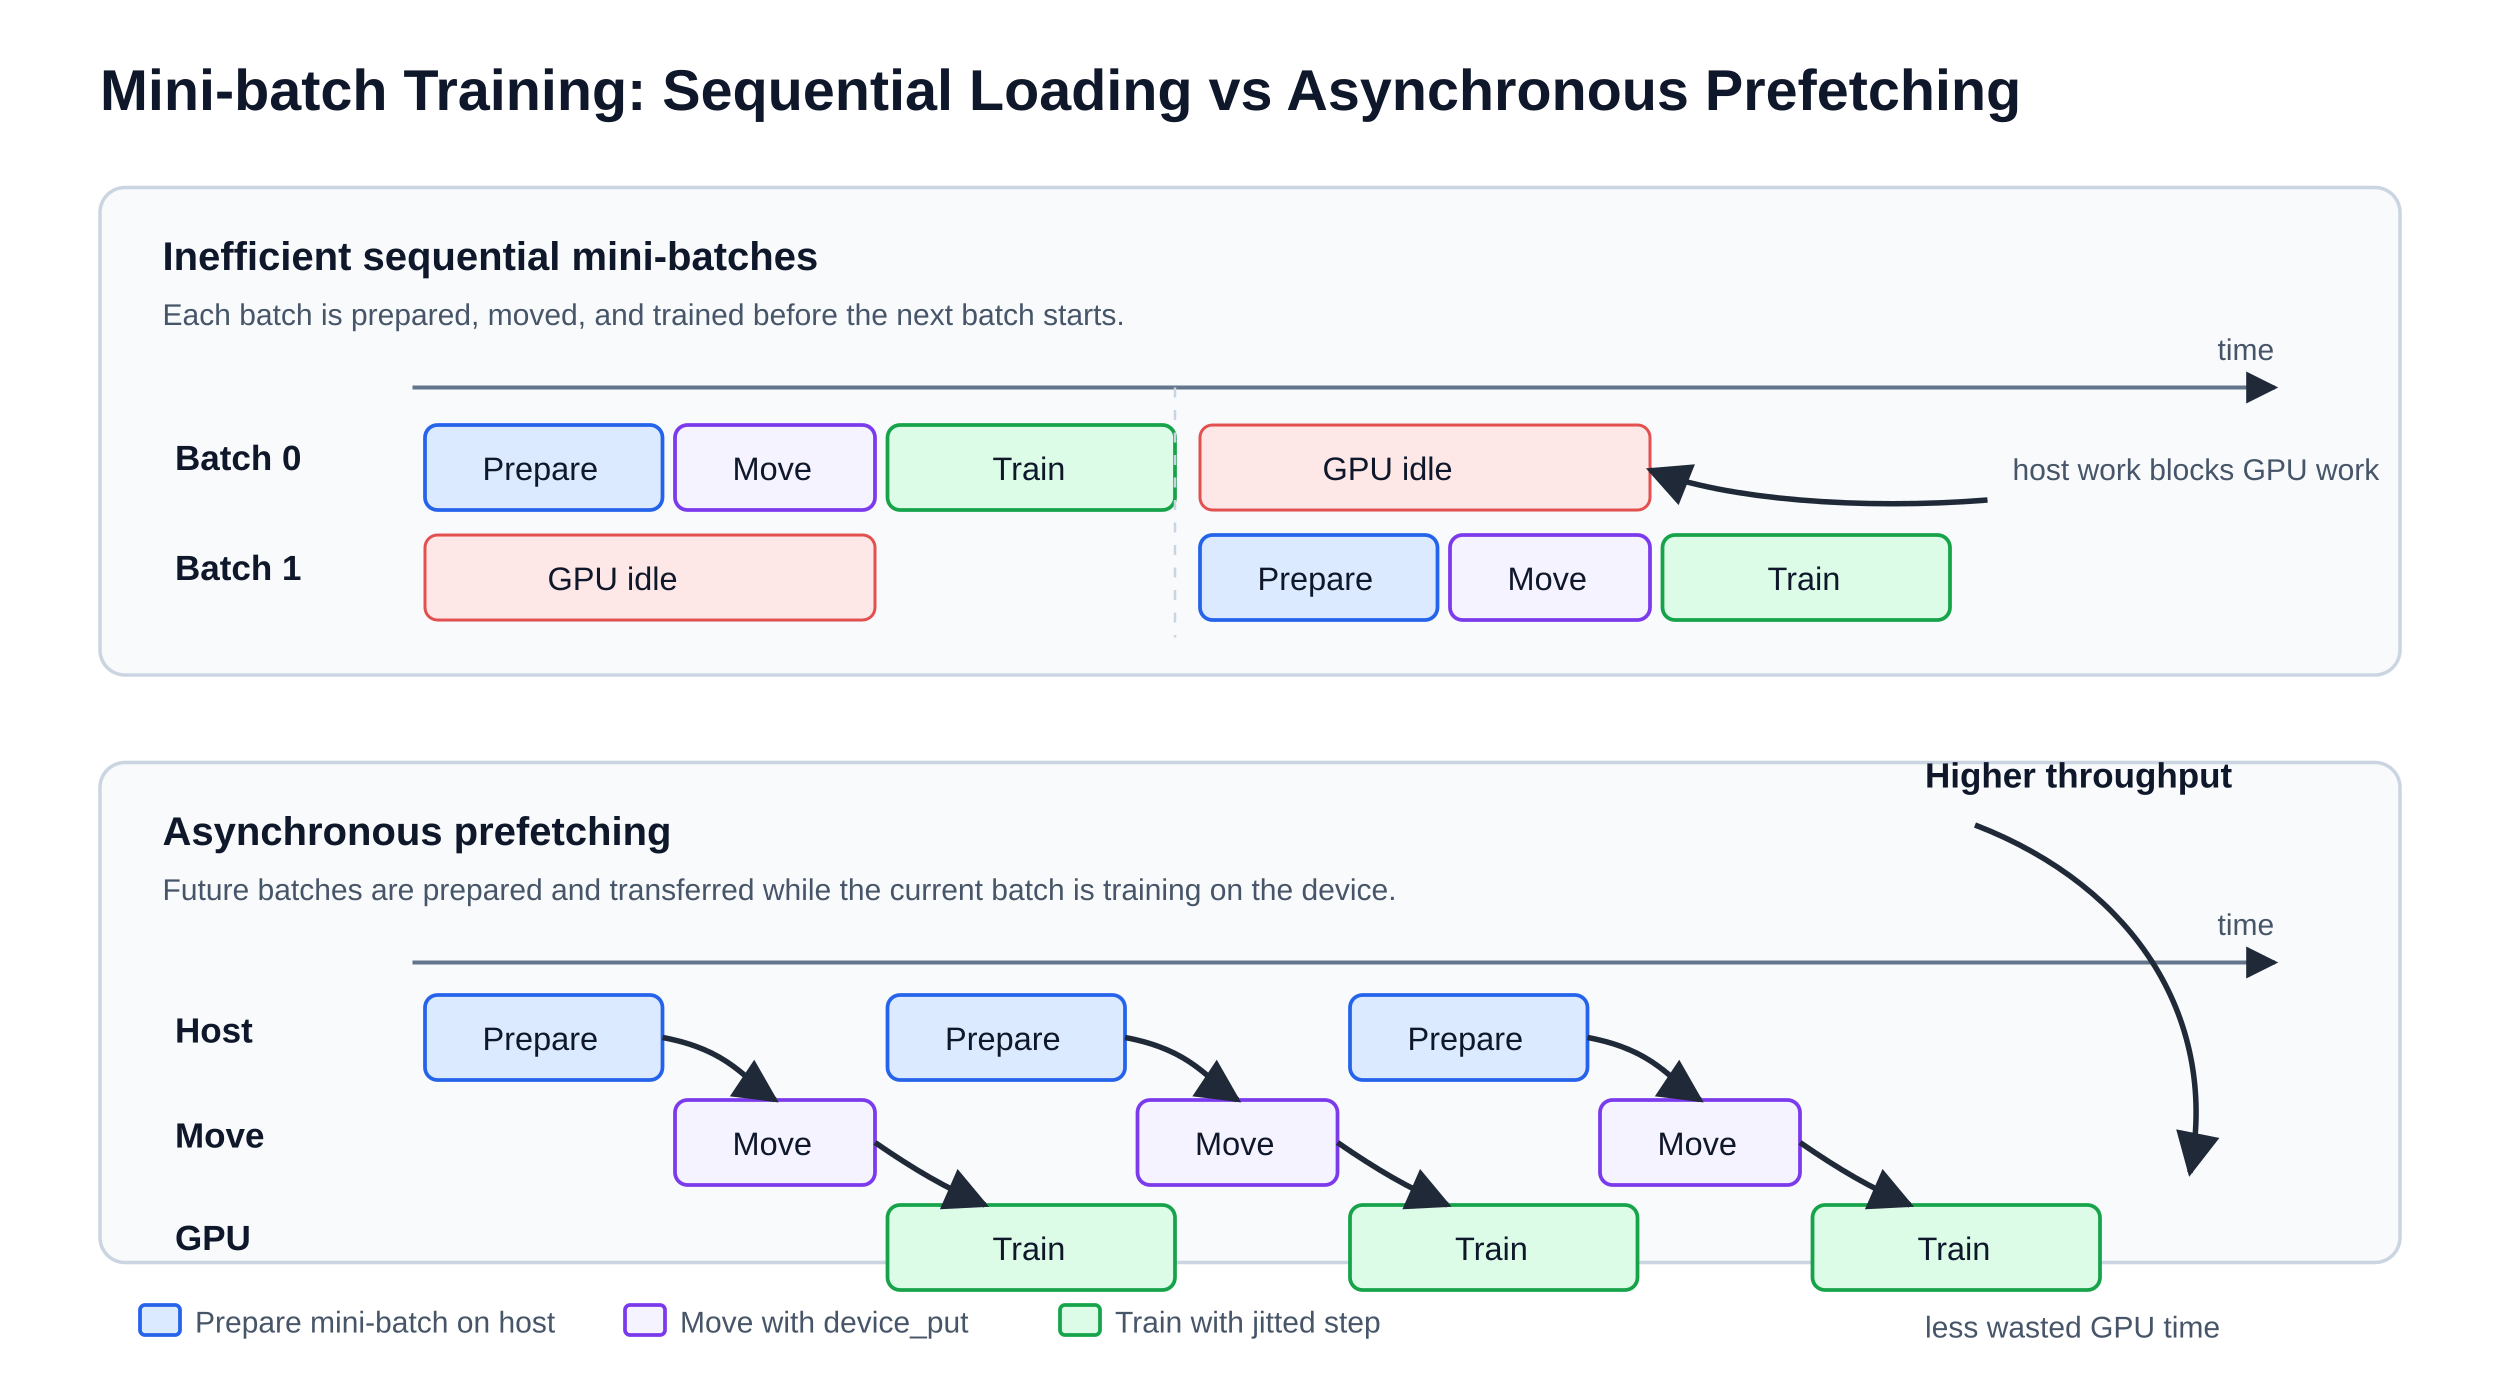
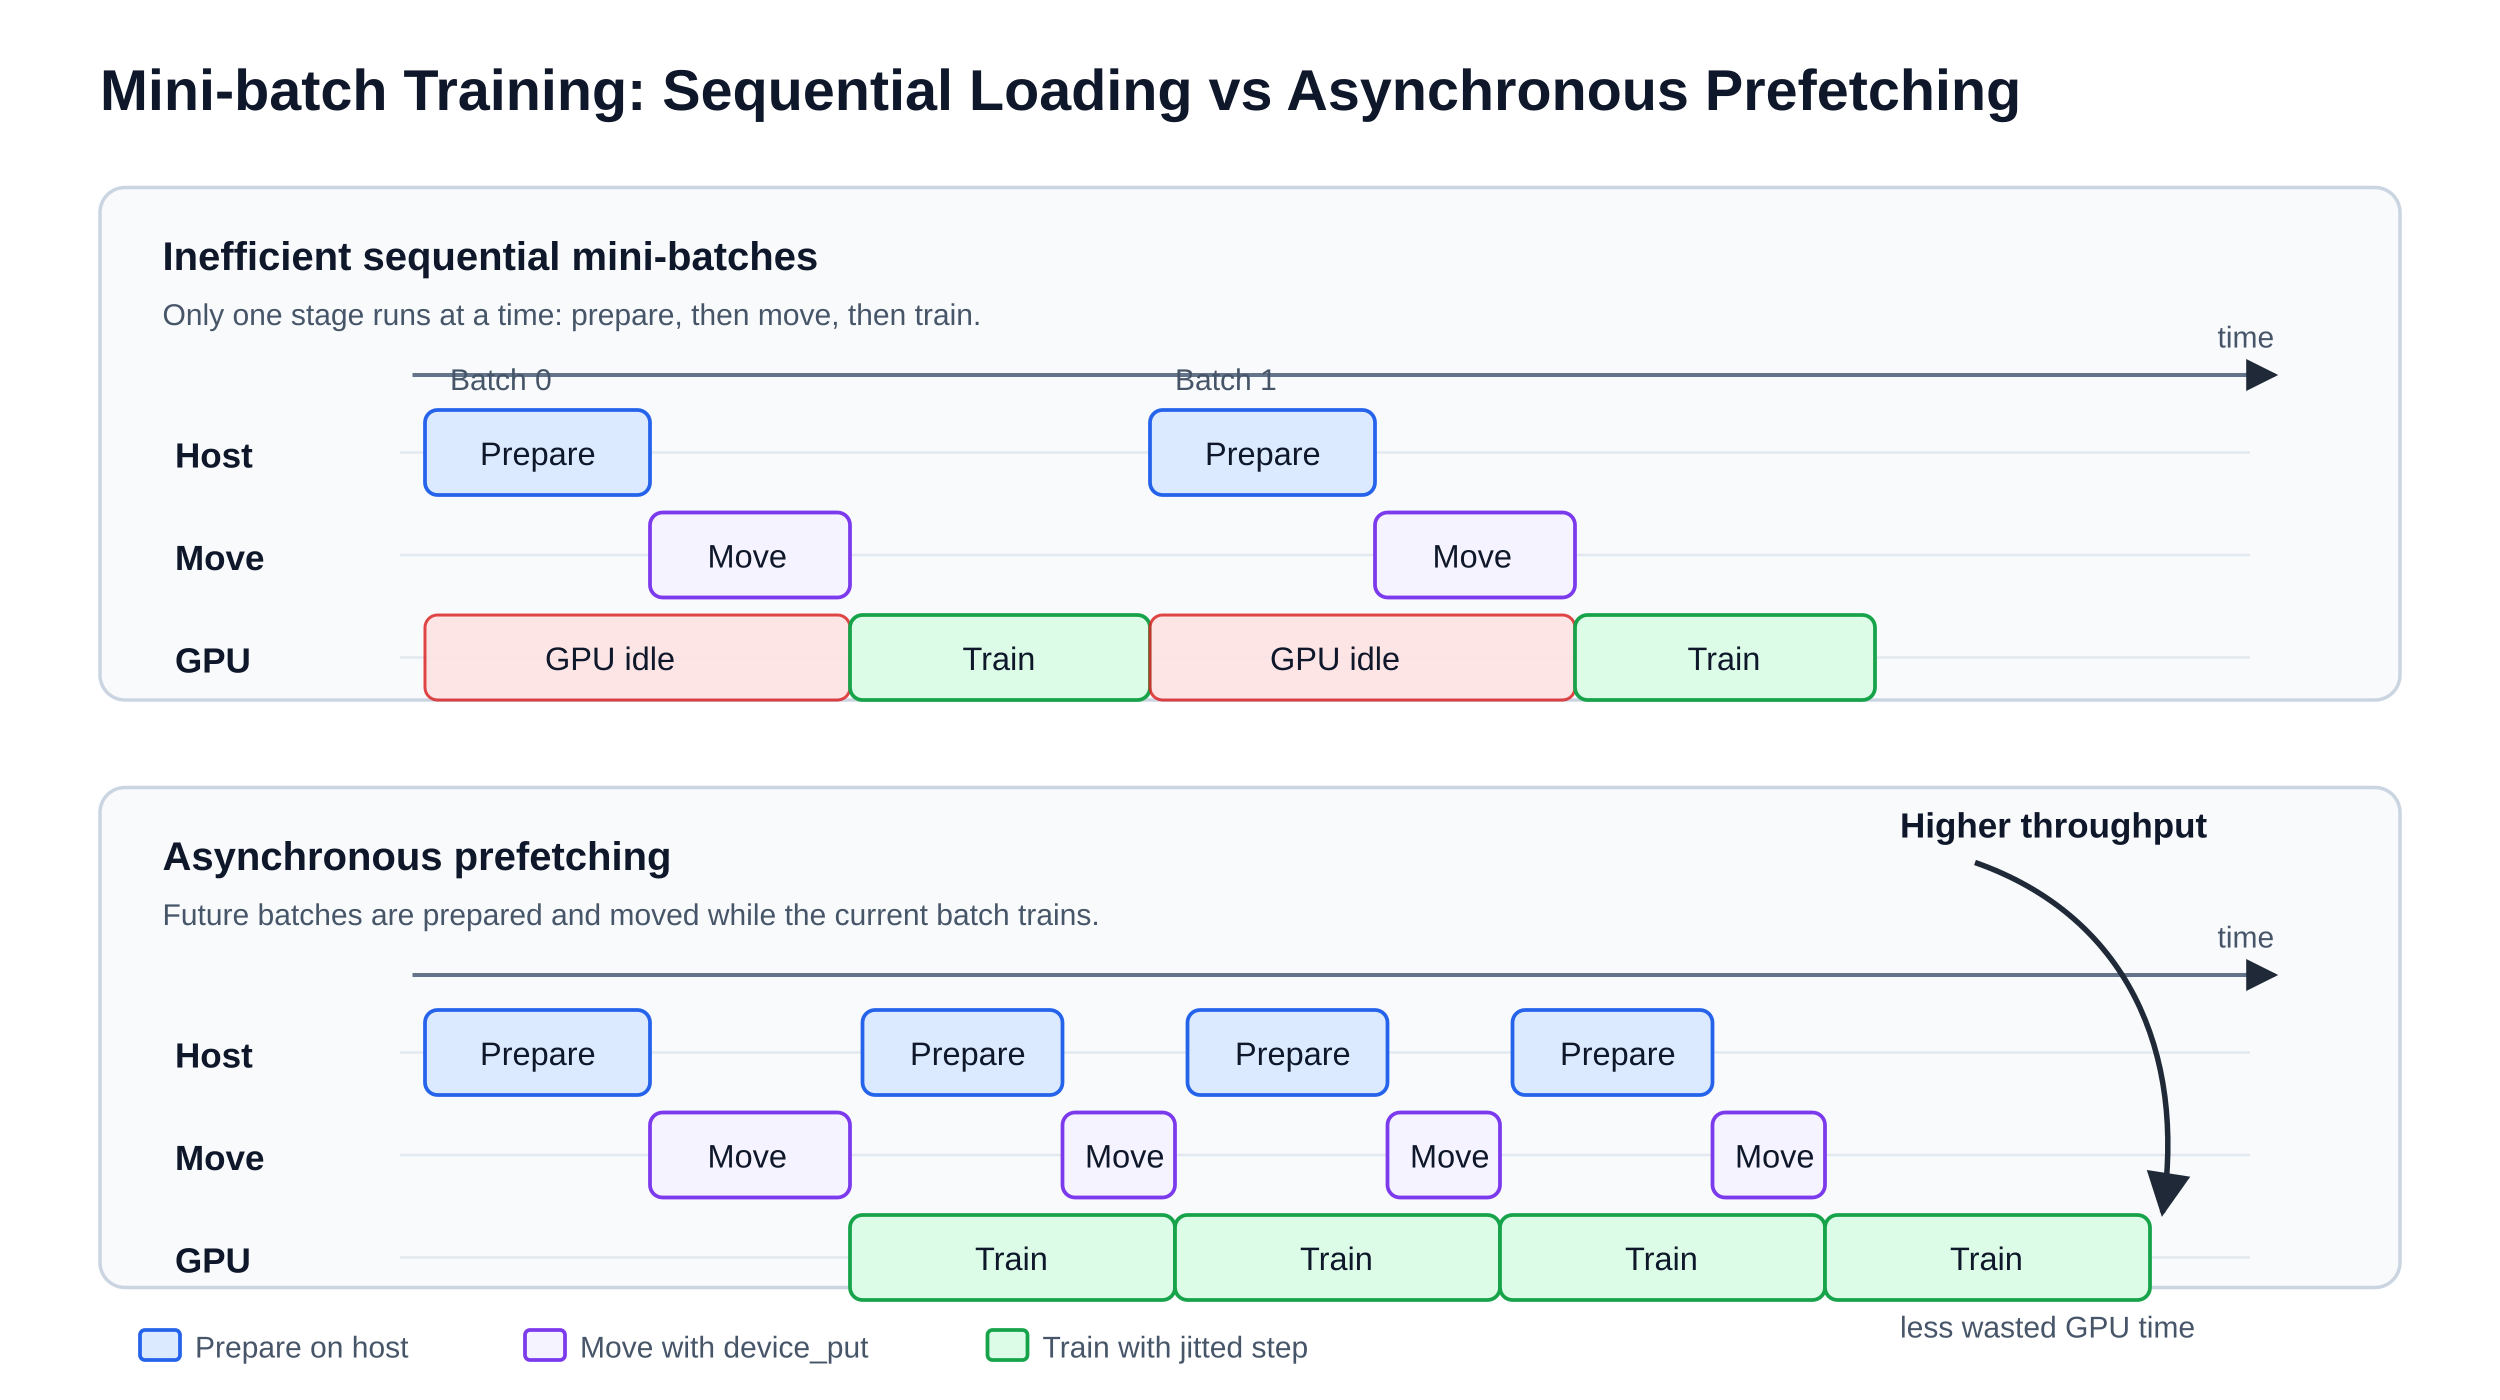
<svg xmlns="http://www.w3.org/2000/svg" width="1000" height="560" viewBox="0 0 1000 560" role="img" aria-labelledby="title desc">
  <defs>
    <marker id="arrow" viewBox="0 0 10 10" refX="9" refY="5" markerWidth="8" markerHeight="8" orient="auto">
      <path d="M 0 0 L 10 5 L 0 10 z" fill="#1f2937" />
    </marker>
    <style>
      .bg { fill: #ffffff; }
      .panel { fill: #f8fafc; stroke: #cbd5e1; stroke-width: 1.4; }
      .prepare { fill: #dbeafe; stroke: #2563eb; stroke-width: 1.5; }
      .move { fill: #f5f3ff; stroke: #7c3aed; stroke-width: 1.5; }
      .train { fill: #dcfce7; stroke: #16a34a; stroke-width: 1.5; }
-       .idle { fill: #fee2e2; stroke: #dc2626; stroke-width: 1.2; opacity: 0.8; }
+       .idle { fill: #fee2e2; stroke: #dc2626; stroke-width: 1.2; opacity: 0.85; }
      .axis { stroke: #64748b; stroke-width: 1.6; marker-end: url(#arrow); }
-       .dash { stroke: #cbd5e1; stroke-width: 1; stroke-dasharray: 4 5; }
+       .lane { stroke: #e2e8f0; stroke-width: 1; }
      .arrow { stroke: #1f2937; stroke-width: 2.2; fill: none; marker-end: url(#arrow); }
      .title { font-family: Arial, Helvetica, sans-serif; font-size: 23px; font-weight: 700; fill: #0f172a; }
      .section { font-family: Arial, Helvetica, sans-serif; font-size: 16px; font-weight: 700; fill: #0f172a; }
      .label { font-family: Arial, Helvetica, sans-serif; font-size: 14px; font-weight: 700; fill: #0f172a; }
      .text { font-family: Arial, Helvetica, sans-serif; font-size: 13px; fill: #0f172a; }
      .small { font-family: Arial, Helvetica, sans-serif; font-size: 12px; fill: #475569; }
-       .mono { font-family: "SFMono-Regular", Consolas, "Liberation Mono", monospace; font-size: 12px; fill: #0f172a; }
    </style>
  </defs>
  <rect class="bg" x="0" y="0" width="1000" height="560" />
  <text class="title" x="40" y="44">Mini-batch Training: Sequential Loading vs Asynchronous Prefetching</text>
-   <rect class="panel" x="40" y="75" width="920" height="195" rx="10" />
+   <rect class="panel" x="40" y="75" width="920" height="205" rx="10" />
  <text class="section" x="65" y="108">Inefficient sequential mini-batches</text>
-   <text class="small" x="65" y="130">Each batch is prepared, moved, and trained before the next batch starts.</text>
-   <line class="axis" x1="165" y1="155" x2="910" y2="155" />
-   <text class="small" x="887" y="144">time</text>
-   <text class="label" x="70" y="188">Batch 0</text>
-   <rect class="prepare" x="170" y="170" width="95" height="34" rx="5" />
-   <text class="text" x="193" y="192">Prepare</text>
-   <rect class="move" x="270" y="170" width="80" height="34" rx="5" />
-   <text class="text" x="293" y="192">Move</text>
-   <rect class="train" x="355" y="170" width="115" height="34" rx="5" />
-   <text class="text" x="397" y="192">Train</text>
-   <text class="label" x="70" y="232">Batch 1</text>
-   <rect class="prepare" x="480" y="214" width="95" height="34" rx="5" />
-   <text class="text" x="503" y="236">Prepare</text>
-   <rect class="move" x="580" y="214" width="80" height="34" rx="5" />
-   <text class="text" x="603" y="236">Move</text>
-   <rect class="train" x="665" y="214" width="115" height="34" rx="5" />
-   <text class="text" x="707" y="236">Train</text>
-   <rect class="idle" x="170" y="214" width="180" height="34" rx="5" />
-   <text class="text" x="219" y="236">GPU idle</text>
-   <rect class="idle" x="480" y="170" width="180" height="34" rx="5" />
-   <text class="text" x="529" y="192">GPU idle</text>
-   <line class="dash" x1="470" y1="155" x2="470" y2="255" />
-   <text class="small" x="805" y="192">host work blocks GPU work</text>
-   <path class="arrow" d="M 795 200 C 745 204, 690 200, 660 188" />
-   <rect class="panel" x="40" y="305" width="920" height="200" rx="10" />
-   <text class="section" x="65" y="338">Asynchronous prefetching</text>
-   <text class="small" x="65" y="360">Future batches are prepared and transferred while the current batch is training on the device.</text>
-   <line class="axis" x1="165" y1="385" x2="910" y2="385" />
-   <text class="small" x="887" y="374">time</text>
-   <text class="label" x="70" y="417">Host</text>
-   <rect class="prepare" x="170" y="398" width="95" height="34" rx="5" />
-   <text class="text" x="193" y="420">Prepare</text>
-   <rect class="prepare" x="355" y="398" width="95" height="34" rx="5" />
-   <text class="text" x="378" y="420">Prepare</text>
-   <rect class="prepare" x="540" y="398" width="95" height="34" rx="5" />
-   <text class="text" x="563" y="420">Prepare</text>
-   <text class="label" x="70" y="459">Move</text>
-   <rect class="move" x="270" y="440" width="80" height="34" rx="5" />
-   <text class="text" x="293" y="462">Move</text>
-   <rect class="move" x="455" y="440" width="80" height="34" rx="5" />
-   <text class="text" x="478" y="462">Move</text>
-   <rect class="move" x="640" y="440" width="80" height="34" rx="5" />
-   <text class="text" x="663" y="462">Move</text>
-   <text class="label" x="70" y="500">GPU</text>
-   <rect class="train" x="355" y="482" width="115" height="34" rx="5" />
-   <text class="text" x="397" y="504">Train</text>
-   <rect class="train" x="540" y="482" width="115" height="34" rx="5" />
-   <text class="text" x="582" y="504">Train</text>
-   <rect class="train" x="725" y="482" width="115" height="34" rx="5" />
-   <text class="text" x="767" y="504">Train</text>
-   <path class="arrow" d="M 265 415 C 292 420, 298 432, 310 440" />
-   <path class="arrow" d="M 350 457 C 366 468, 378 475, 394 482" />
-   <path class="arrow" d="M 450 415 C 477 420, 483 432, 495 440" />
-   <path class="arrow" d="M 535 457 C 551 468, 563 475, 579 482" />
-   <path class="arrow" d="M 635 415 C 662 420, 668 432, 680 440" />
-   <path class="arrow" d="M 720 457 C 736 468, 748 475, 764 482" />
-   <path class="arrow" d="M 790 330 C 855 355, 888 409, 876 469" />
-   <text class="label" x="770" y="315">Higher throughput</text>
-   <text class="small" x="770" y="535">less wasted GPU time</text>
-   <rect class="prepare" x="56" y="522" width="16" height="12" rx="2" />
-   <text class="small" x="78" y="533">Prepare mini-batch on host</text>
-   <rect class="move" x="250" y="522" width="16" height="12" rx="2" />
-   <text class="small" x="272" y="533">Move with device_put</text>
-   <rect class="train" x="424" y="522" width="16" height="12" rx="2" />
-   <text class="small" x="446" y="533">Train with jitted step</text>
+   <text class="small" x="65" y="130">Only one stage runs at a time: prepare, then move, then train.</text>
+   <line class="axis" x1="165" y1="150" x2="910" y2="150" />
+   <text class="small" x="887" y="139">time</text>
+   <line class="lane" x1="160" y1="181" x2="900" y2="181" />
+   <line class="lane" x1="160" y1="222" x2="900" y2="222" />
+   <line class="lane" x1="160" y1="263" x2="900" y2="263" />
+   <text class="label" x="70" y="187">Host</text>
+   <rect class="prepare" x="170" y="164" width="90" height="34" rx="5" />
+   <text class="text" x="192" y="186">Prepare</text>
+   <rect class="prepare" x="460" y="164" width="90" height="34" rx="5" />
+   <text class="text" x="482" y="186">Prepare</text>
+   <text class="label" x="70" y="228">Move</text>
+   <rect class="move" x="260" y="205" width="80" height="34" rx="5" />
+   <text class="text" x="283" y="227">Move</text>
+   <rect class="move" x="550" y="205" width="80" height="34" rx="5" />
+   <text class="text" x="573" y="227">Move</text>
+   <text class="label" x="70" y="269">GPU</text>
+   <rect class="idle" x="170" y="246" width="170" height="34" rx="5" />
+   <text class="text" x="218" y="268">GPU idle</text>
+   <rect class="train" x="340" y="246" width="120" height="34" rx="5" />
+   <text class="text" x="385" y="268">Train</text>
+   <rect class="idle" x="460" y="246" width="170" height="34" rx="5" />
+   <text class="text" x="508" y="268">GPU idle</text>
+   <rect class="train" x="630" y="246" width="120" height="34" rx="5" />
+   <text class="text" x="675" y="268">Train</text>
+   <text class="small" x="180" y="156">Batch 0</text>
+   <text class="small" x="470" y="156">Batch 1</text>
+   <rect class="panel" x="40" y="315" width="920" height="200" rx="10" />
+   <text class="section" x="65" y="348">Asynchronous prefetching</text>
+   <text class="small" x="65" y="370">Future batches are prepared and moved while the current batch trains.</text>
+   <line class="axis" x1="165" y1="390" x2="910" y2="390" />
+   <text class="small" x="887" y="379">time</text>
+   <line class="lane" x1="160" y1="421" x2="900" y2="421" />
+   <line class="lane" x1="160" y1="462" x2="900" y2="462" />
+   <line class="lane" x1="160" y1="503" x2="900" y2="503" />
+   <text class="label" x="70" y="427">Host</text>
+   <rect class="prepare" x="170" y="404" width="90" height="34" rx="5" />
+   <text class="text" x="192" y="426">Prepare</text>
+   <rect class="prepare" x="345" y="404" width="80" height="34" rx="5" />
+   <text class="text" x="364" y="426">Prepare</text>
+   <rect class="prepare" x="475" y="404" width="80" height="34" rx="5" />
+   <text class="text" x="494" y="426">Prepare</text>
+   <rect class="prepare" x="605" y="404" width="80" height="34" rx="5" />
+   <text class="text" x="624" y="426">Prepare</text>
+   <text class="label" x="70" y="468">Move</text>
+   <rect class="move" x="260" y="445" width="80" height="34" rx="5" />
+   <text class="text" x="283" y="467">Move</text>
+   <rect class="move" x="425" y="445" width="45" height="34" rx="5" />
+   <text class="text" x="434" y="467">Move</text>
+   <rect class="move" x="555" y="445" width="45" height="34" rx="5" />
+   <text class="text" x="564" y="467">Move</text>
+   <rect class="move" x="685" y="445" width="45" height="34" rx="5" />
+   <text class="text" x="694" y="467">Move</text>
+   <text class="label" x="70" y="509">GPU</text>
+   <rect class="train" x="340" y="486" width="130" height="34" rx="5" />
+   <text class="text" x="390" y="508">Train</text>
+   <rect class="train" x="470" y="486" width="130" height="34" rx="5" />
+   <text class="text" x="520" y="508">Train</text>
+   <rect class="train" x="600" y="486" width="130" height="34" rx="5" />
+   <text class="text" x="650" y="508">Train</text>
+   <rect class="train" x="730" y="486" width="130" height="34" rx="5" />
+   <text class="text" x="780" y="508">Train</text>
+   <path class="arrow" d="M 790 345 C 850 366, 875 420, 865 485" />
+   <text class="label" x="760" y="335">Higher throughput</text>
+   <text class="small" x="760" y="535">less wasted GPU time</text>
+   <rect class="prepare" x="56" y="532" width="16" height="12" rx="2" />
+   <text class="small" x="78" y="543">Prepare on host</text>
+   <rect class="move" x="210" y="532" width="16" height="12" rx="2" />
+   <text class="small" x="232" y="543">Move with device_put</text>
+   <rect class="train" x="395" y="532" width="16" height="12" rx="2" />
+   <text class="small" x="417" y="543">Train with jitted step</text>
</svg>
